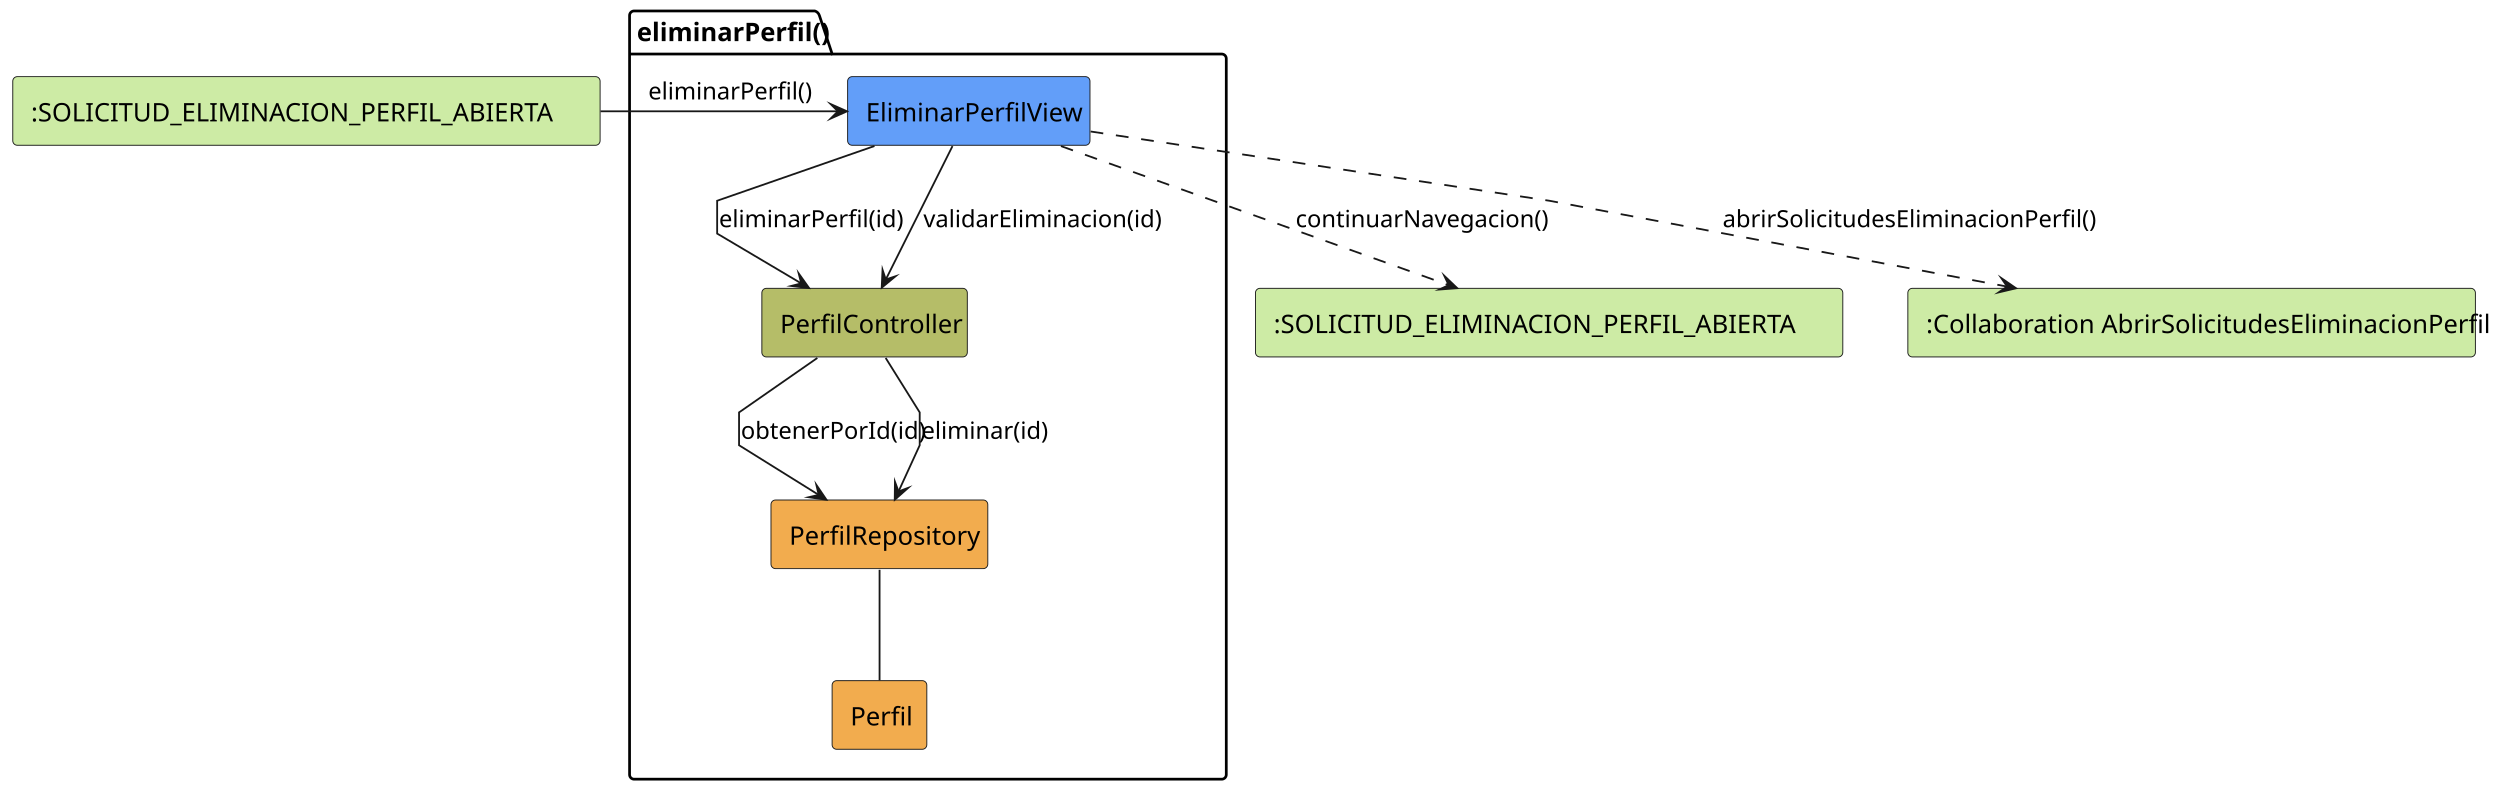
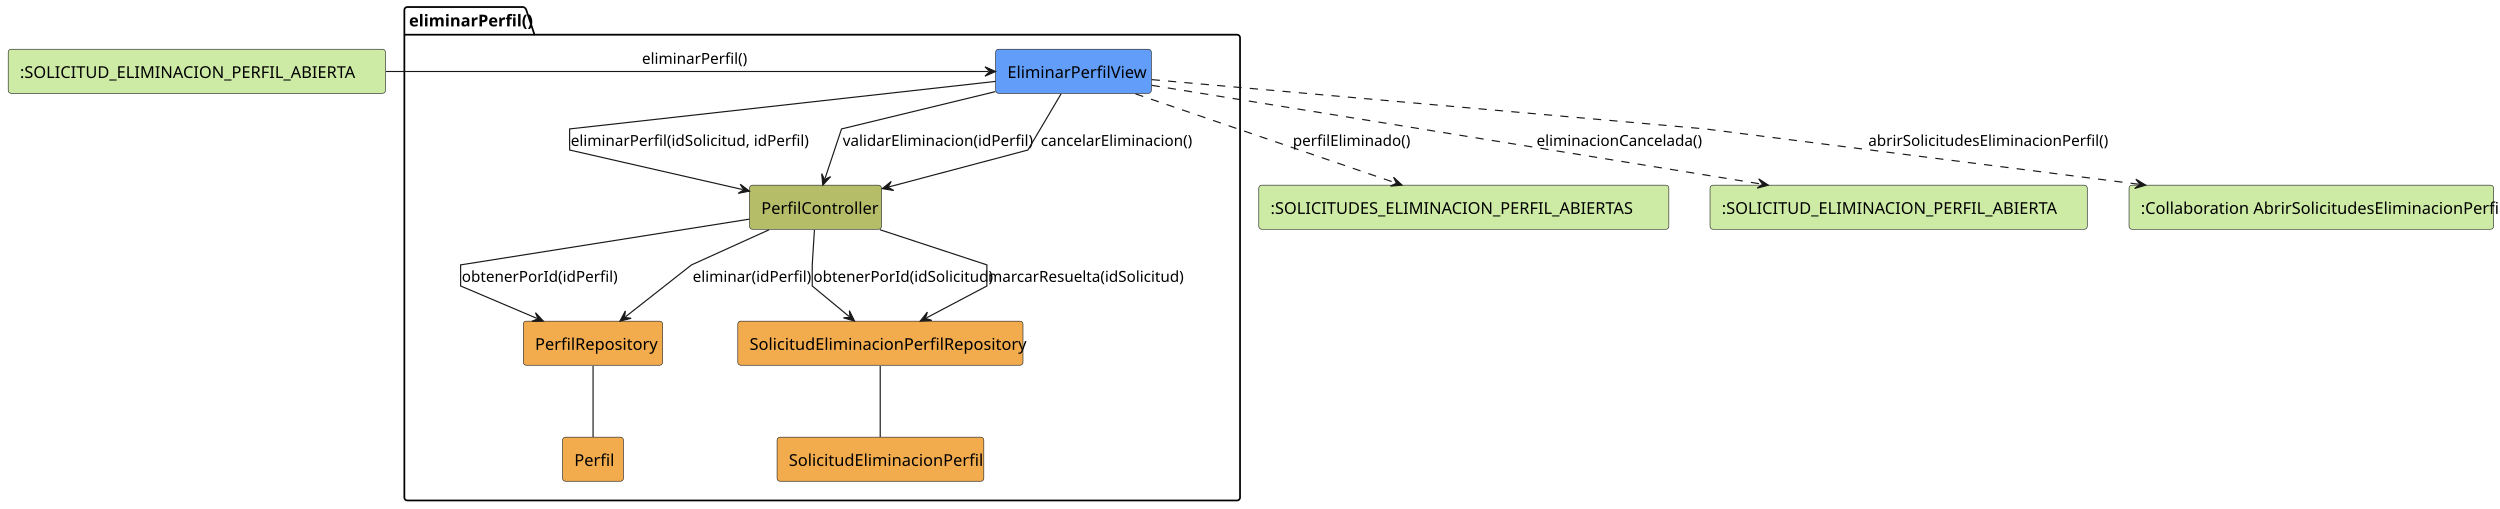
- <svg xmlns="http://www.w3.org/2000/svg" contentStyleType="text/css" data-diagram-type="DESCRIPTION" height="442px" preserveAspectRatio="none" style="width:1370px;height:442px;background:#FFFFFF;" version="1.1" viewBox="0 0 1370 442" width="1370px" zoomAndPan="magnify">
+ <svg xmlns="http://www.w3.org/2000/svg" contentStyleType="text/css" data-diagram-type="DESCRIPTION" height="434px" preserveAspectRatio="none" style="width:2133px;height:434px;background:#FFFFFF;" version="1.1" viewBox="0 0 2133 434" width="2133px" zoomAndPan="magnify">
  <defs />
  <g>
-     <g class="cluster" data-qualified-name="eliminarPerfil" data-source-line="4" id="ent0002">
-       <path d="M347.5,6 L446.527,6 A3.75,3.75 0 0 1 449.027,8.5 L456.027,29.609 L669.5,29.609 A2.5,2.5 0 0 1 672,32.109 L672,424.5 A2.5,2.5 0 0 1 669.5,427 L347.5,427 A2.5,2.5 0 0 1 345,424.5 L345,8.5 A2.5,2.5 0 0 1 347.5,6" fill="none" style="stroke:#000000;stroke-width:1.5;" />
+     <g class="cluster" data-entity="eliminarPerfil" data-source-line="4" data-uid="ent0003" id="cluster_eliminarPerfil">
+       <path d="M347.5,6 L446.527,6 A3.75,3.75 0 0 1 449.027,8.5 L456.027,29.609 L1055.5,29.609 A2.5,2.5 0 0 1 1058,32.109 L1058,424.5 A2.5,2.5 0 0 1 1055.5,427 L347.5,427 A2.5,2.5 0 0 1 345,424.5 L345,8.5 A2.5,2.5 0 0 1 347.5,6" fill="none" style="stroke:#000000;stroke-width:1.5;" />
      <line style="stroke:#000000;stroke-width:1.5;" x1="345" x2="456.027" y1="29.609" y2="29.609" />
-       <text fill="#000000" font-family="sans-serif" font-size="14" font-weight="700" lengthAdjust="spacing" textLength="98.027" x="349" y="22.533">eliminarPerfil()</text>
+       <text fill="#000000" font-family="sans-serif" font-size="14" font-weight="bold" lengthAdjust="spacing" textLength="98.027" x="349" y="22.533">eliminarPerfil()</text>
    </g>
-     <g class="entity" data-qualified-name="eliminarPerfil.EliminarPerfilView" data-source-line="5" id="ent0003">
-       <rect fill="#629EF9" height="37.609" rx="2.5" ry="2.5" style="stroke:#181818;stroke-width:0.5;" width="132.807" x="464.5" y="42" />
-       <text fill="#000000" font-family="sans-serif" font-size="14" lengthAdjust="spacing" textLength="112.807" x="474.5" y="66.533">EliminarPerfilView</text>
+     <g class="entity" data-entity="EliminarPerfilView" data-source-line="5" data-uid="ent0004" id="entity_EliminarPerfilView">
+       <rect fill="#629EF9" height="37.609" rx="2.5" ry="2.5" style="stroke:#181818;stroke-width:0.5;" width="132.807" x="849.5" y="42" />
+       <text fill="#000000" font-family="sans-serif" font-size="14" lengthAdjust="spacing" textLength="112.807" x="859.5" y="66.533">EliminarPerfilView</text>
    </g>
-     <g class="entity" data-qualified-name="eliminarPerfil.PerfilController" data-source-line="6" id="ent0004">
-       <rect fill="#B5BD68" height="37.609" rx="2.5" ry="2.5" style="stroke:#181818;stroke-width:0.5;" width="112.586" x="417.5" y="158" />
-       <text fill="#000000" font-family="sans-serif" font-size="14" lengthAdjust="spacing" textLength="92.586" x="427.5" y="182.533">PerfilController</text>
+     <g class="entity" data-entity="PerfilController" data-source-line="6" data-uid="ent0005" id="entity_PerfilController">
+       <rect fill="#B5BD68" height="37.609" rx="2.5" ry="2.5" style="stroke:#181818;stroke-width:0.5;" width="112.586" x="639.5" y="158" />
+       <text fill="#000000" font-family="sans-serif" font-size="14" lengthAdjust="spacing" textLength="92.586" x="649.5" y="182.533">PerfilController</text>
    </g>
-     <g class="entity" data-qualified-name="eliminarPerfil.PerfilRepository" data-source-line="7" id="ent0005">
-       <rect fill="#F2AC4E" height="37.609" rx="2.5" ry="2.5" style="stroke:#181818;stroke-width:0.5;" width="118.814" x="422.5" y="274" />
-       <text fill="#000000" font-family="sans-serif" font-size="14" lengthAdjust="spacing" textLength="98.814" x="432.5" y="298.533">PerfilRepository</text>
+     <g class="entity" data-entity="PerfilRepository" data-source-line="7" data-uid="ent0006" id="entity_PerfilRepository">
+       <rect fill="#F2AC4E" height="37.609" rx="2.5" ry="2.5" style="stroke:#181818;stroke-width:0.5;" width="118.814" x="446.5" y="274" />
+       <text fill="#000000" font-family="sans-serif" font-size="14" lengthAdjust="spacing" textLength="98.814" x="456.5" y="298.533">PerfilRepository</text>
    </g>
-     <g class="entity" data-qualified-name="eliminarPerfil.Perfil" data-source-line="8" id="ent0006">
-       <rect fill="#F2AC4E" height="37.609" rx="2.5" ry="2.5" style="stroke:#181818;stroke-width:0.5;" width="51.897" x="456" y="373" />
-       <text fill="#000000" font-family="sans-serif" font-size="14" lengthAdjust="spacing" textLength="31.896" x="466" y="397.533">Perfil</text>
+     <g class="entity" data-entity="Perfil" data-source-line="8" data-uid="ent0007" id="entity_Perfil">
+       <rect fill="#F2AC4E" height="37.609" rx="2.5" ry="2.5" style="stroke:#181818;stroke-width:0.5;" width="51.897" x="480" y="373" />
+       <text fill="#000000" font-family="sans-serif" font-size="14" lengthAdjust="spacing" textLength="31.896" x="490" y="397.533">Perfil</text>
    </g>
-     <g class="entity" data-qualified-name="EstadoEntrada" data-source-line="3" id="ent0001">
+     <g class="entity" data-entity="SolicitudEliminacionPerfilRepository" data-source-line="9" data-uid="ent0008" id="entity_SolicitudEliminacionPerfilRepository">
+       <rect fill="#F2AC4E" height="37.609" rx="2.5" ry="2.5" style="stroke:#181818;stroke-width:0.5;" width="243.316" x="629.5" y="274" />
+       <text fill="#000000" font-family="sans-serif" font-size="14" lengthAdjust="spacing" textLength="223.316" x="639.5" y="298.533">SolicitudEliminacionPerfilRepository</text>
+     </g>
+     <g class="entity" data-entity="SolicitudEliminacionPerfil" data-source-line="10" data-uid="ent0009" id="entity_SolicitudEliminacionPerfil">
+       <rect fill="#F2AC4E" height="37.609" rx="2.5" ry="2.5" style="stroke:#181818;stroke-width:0.5;" width="176.399" x="663" y="373" />
+       <text fill="#000000" font-family="sans-serif" font-size="14" lengthAdjust="spacing" textLength="156.399" x="673" y="397.533">SolicitudEliminacionPerfil</text>
+     </g>
+     <g class="entity" data-entity="EstadoEntrada" data-source-line="3" data-uid="ent0002" id="entity_EstadoEntrada">
      <rect fill="#CDEBA5" height="37.609" rx="2.5" ry="2.5" style="stroke:#181818;stroke-width:0.5;" width="321.854" x="7" y="42" />
      <text fill="#000000" font-family="sans-serif" font-size="14" lengthAdjust="spacing" textLength="301.854" x="17" y="66.533">:SOLICITUD_ELIMINACION_PERFIL_ABIERTA</text>
    </g>
-     <g class="entity" data-qualified-name="EstadoSalida" data-source-line="11" id="ent0007">
-       <rect fill="#CDEBA5" height="37.609" rx="2.5" ry="2.5" style="stroke:#181818;stroke-width:0.5;" width="321.854" x="688" y="158" />
-       <text fill="#000000" font-family="sans-serif" font-size="14" lengthAdjust="spacing" textLength="301.854" x="698" y="182.533">:SOLICITUD_ELIMINACION_PERFIL_ABIERTA</text>
+     <g class="entity" data-entity="EstadoSalidaExitosa" data-source-line="13" data-uid="ent0010" id="entity_EstadoSalidaExitosa">
+       <rect fill="#CDEBA5" height="37.609" rx="2.5" ry="2.5" style="stroke:#181818;stroke-width:0.5;" width="349.868" x="1074" y="158" />
+       <text fill="#000000" font-family="sans-serif" font-size="14" lengthAdjust="spacing" textLength="329.868" x="1084" y="182.533">:SOLICITUDES_ELIMINACION_PERFIL_ABIERTAS</text>
    </g>
-     <g class="entity" data-qualified-name="AbrirSolicitudesEliminacionPerfil" data-source-line="12" id="ent0008">
-       <rect fill="#CDEBA5" height="37.609" rx="2.5" ry="2.5" style="stroke:#181818;stroke-width:0.5;" width="311.019" x="1045.5" y="158" />
-       <text fill="#000000" font-family="sans-serif" font-size="14" lengthAdjust="spacing" textLength="291.019" x="1055.5" y="182.533">:Collaboration AbrirSolicitudesEliminacionPerfil</text>
+     <g class="entity" data-entity="EstadoSalidaCancelada" data-source-line="14" data-uid="ent0011" id="entity_EstadoSalidaCancelada">
+       <rect fill="#CDEBA5" height="37.609" rx="2.5" ry="2.5" style="stroke:#181818;stroke-width:0.5;" width="321.854" x="1459" y="158" />
+       <text fill="#000000" font-family="sans-serif" font-size="14" lengthAdjust="spacing" textLength="301.854" x="1469" y="182.533">:SOLICITUD_ELIMINACION_PERFIL_ABIERTA</text>
    </g>
-     <g class="link" data-entity-1="ent0001" data-entity-2="ent0003" data-link-type="dependency" data-source-line="14" id="lnk9">
-       <path d="M329.07,61 C376.63,61 421.09,61 459.16,61" fill="none" id="EstadoEntrada-to-EliminarPerfilView" style="stroke:#181818;stroke-width:1;" />
-       <polygon fill="#181818" points="464.16,61,455.16,57,459.16,61,455.16,65,464.16,61" style="stroke:#181818;stroke-width:1;stroke-linejoin:miter;stroke-miterlimit:10;" />
-       <text fill="#000000" font-family="sans-serif" font-size="13" lengthAdjust="spacing" textLength="83.789" x="355.25" y="54.495">eliminarPerfil()</text>
+     <g class="entity" data-entity="AbrirSolicitudesEliminacionPerfil" data-source-line="15" data-uid="ent0012" id="entity_AbrirSolicitudesEliminacionPerfil">
+       <rect fill="#CDEBA5" height="37.609" rx="2.5" ry="2.5" style="stroke:#181818;stroke-width:0.5;" width="311.019" x="1816.5" y="158" />
+       <text fill="#000000" font-family="sans-serif" font-size="14" lengthAdjust="spacing" textLength="291.019" x="1826.5" y="182.533">:Collaboration AbrirSolicitudesEliminacionPerfil</text>
    </g>
-     <g class="link" data-entity-1="ent0003" data-entity-2="ent0004" data-link-type="dependency" data-source-line="16" id="lnk10">
-       <path d="M479.22,80.01 C440.06,93.63 393,110 393,110 C393,110 393,128 393,128 C393,128 416.138,141.712 439.078,155.302" fill="none" id="EliminarPerfilView-to-PerfilController" style="stroke:#181818;stroke-width:1;" />
-       <polygon fill="#181818" points="443.38,157.85,437.675,149.821,439.078,155.302,433.598,156.704,443.38,157.85" style="stroke:#181818;stroke-width:1;stroke-linejoin:miter;stroke-miterlimit:10;" />
-       <text fill="#000000" font-family="sans-serif" font-size="13" lengthAdjust="spacing" textLength="93.907" x="394" y="124.495">eliminarPerfil(id)</text>
+     <g class="link" data-entity-1="EstadoEntrada" data-entity-2="EliminarPerfilView" data-source-line="17" data-uid="lnk13" id="link_EstadoEntrada_EliminarPerfilView">
+       <path d="M329.38,61 C491.51,61 727.46,61 843.39,61" fill="none" id="EstadoEntrada-to-EliminarPerfilView" style="stroke:#181818;stroke-width:1;" />
+       <polygon fill="#181818" points="849.39,61,840.39,57,844.39,61,840.39,65,849.39,61" style="stroke:#181818;stroke-width:1;" />
+       <text fill="#000000" font-family="sans-serif" font-size="13" lengthAdjust="spacing" textLength="83.789" x="547.75" y="54.495">eliminarPerfil()</text>
    </g>
-     <g class="link" data-entity-1="ent0003" data-entity-2="ent0004" data-link-type="dependency" data-source-line="17" id="lnk11">
-       <path d="M521.97,80.06 C511.36,101.28 496.086,131.828 485.416,153.168" fill="none" id="EliminarPerfilView-to-PerfilController-1" style="stroke:#181818;stroke-width:1;" />
-       <polygon fill="#181818" points="483.18,157.64,490.783,151.379,485.416,153.168,483.627,147.801,483.18,157.64" style="stroke:#181818;stroke-width:1;stroke-linejoin:miter;stroke-miterlimit:10;" />
-       <text fill="#000000" font-family="sans-serif" font-size="13" lengthAdjust="spacing" textLength="123.544" x="506" y="124.495">validarEliminacion(id)</text>
+     <g class="link" data-entity-1="EliminarPerfilView" data-entity-2="PerfilController" data-source-line="19" data-uid="lnk14" id="link_EliminarPerfilView_PerfilController">
+       <path d="M849.28,69.45 C728.51,82.93 486,110 486,110 C486,110 486,128 486,128 C486,128 571.401,147.524 633.601,161.734" fill="none" id="EliminarPerfilView-to-PerfilController" style="stroke:#181818;stroke-width:1;" />
+       <polygon fill="#181818" points="639.45,163.07,631.567,157.166,634.576,161.956,629.785,164.965,639.45,163.07" style="stroke:#181818;stroke-width:1;" />
+       <text fill="#000000" font-family="sans-serif" font-size="13" lengthAdjust="spacing" textLength="190.004" x="487" y="124.495">eliminarPerfil(idSolicitud, idPerfil)</text>
    </g>
-     <g class="link" data-entity-1="ent0004" data-entity-2="ent0005" data-link-type="dependency" data-source-line="18" id="lnk12">
-       <path d="M447.91,196.15 C428.37,209.74 405,226 405,226 C405,226 405,244 405,244 C405,244 426.836,257.616 448.646,271.206" fill="none" id="PerfilController-to-PerfilRepository" style="stroke:#181818;stroke-width:1;" />
-       <polygon fill="#181818" points="452.89,273.85,447.367,265.695,448.646,271.206,443.136,272.485,452.89,273.85" style="stroke:#181818;stroke-width:1;stroke-linejoin:miter;stroke-miterlimit:10;" />
-       <text fill="#000000" font-family="sans-serif" font-size="13" lengthAdjust="spacing" textLength="93.939" x="406" y="240.495">obtenerPorId(id)</text>
+     <g class="link" data-entity-1="EliminarPerfilView" data-entity-2="PerfilController" data-source-line="20" data-uid="lnk15" id="link_EliminarPerfilView_PerfilController">
+       <path d="M849.24,78.18 C791.76,92.12 718,110 718,110 C718,110 710.428,132.728 703.908,152.278" fill="none" id="EliminarPerfilView-to-PerfilController-1" style="stroke:#181818;stroke-width:1;" />
+       <polygon fill="#181818" points="702.01,157.97,708.652,150.698,703.592,153.227,701.063,148.167,702.01,157.97" style="stroke:#181818;stroke-width:1;" />
+       <text fill="#000000" font-family="sans-serif" font-size="13" lengthAdjust="spacing" textLength="153.163" x="719" y="124.495">validarEliminacion(idPerfil)</text>
    </g>
-     <g class="link" data-entity-1="ent0004" data-entity-2="ent0005" data-link-type="dependency" data-source-line="19" id="lnk13">
-       <path d="M485.34,196.15 C493.84,209.74 504,226 504,226 C504,226 504,244 504,244 C504,244 498.634,255.715 492.404,269.305" fill="none" id="PerfilController-to-PerfilRepository-1" style="stroke:#181818;stroke-width:1;" />
-       <polygon fill="#181818" points="490.32,273.85,497.707,267.336,492.404,269.305,490.434,264.002,490.32,273.85" style="stroke:#181818;stroke-width:1;stroke-linejoin:miter;stroke-miterlimit:10;" />
-       <text fill="#000000" font-family="sans-serif" font-size="13" lengthAdjust="spacing" textLength="64.289" x="505" y="240.495">eliminar(id)</text>
+     <g class="link" data-entity-1="EliminarPerfilView" data-entity-2="PerfilController" data-source-line="21" data-uid="lnk16" id="link_EliminarPerfilView_PerfilController">
+       <path d="M905.34,80.03 C893.8,99.58 877,128 877,128 C877,128 811.65,145.333 758.57,159.403" fill="none" id="EliminarPerfilView-to-PerfilController-2" style="stroke:#181818;stroke-width:1;" />
+       <polygon fill="#181818" points="752.77,160.94,762.495,162.5,757.603,159.659,760.445,154.768,752.77,160.94" style="stroke:#181818;stroke-width:1;" />
+       <text fill="#000000" font-family="sans-serif" font-size="13" lengthAdjust="spacing" textLength="124.268" x="888" y="124.495">cancelarEliminacion()</text>
    </g>
-     <g class="link" data-entity-1="ent0005" data-entity-2="ent0006" data-link-type="association" data-source-line="20" id="lnk14">
-       <path d="M482,312.24 C482,329.59 482,355.52 482,372.84" fill="none" id="PerfilRepository-Perfil" style="stroke:#181818;stroke-width:1;" />
+     <g class="link" data-entity-1="PerfilController" data-entity-2="SolicitudEliminacionPerfilRepository" data-source-line="22" data-uid="lnk17" id="link_PerfilController_SolicitudEliminacionPerfilRepository">
+       <path d="M694.87,196.15 C694.02,209.74 693,226 693,226 C693,226 693,244 693,244 C693,244 708.028,256.434 724.448,270.024" fill="none" id="PerfilController-to-SolicitudEliminacionPerfilRepository" style="stroke:#181818;stroke-width:1;" />
+       <polygon fill="#181818" points="729.07,273.85,724.687,265.03,725.218,270.662,719.586,271.193,729.07,273.85" style="stroke:#181818;stroke-width:1;" />
+       <text fill="#000000" font-family="sans-serif" font-size="13" lengthAdjust="spacing" textLength="143.076" x="694" y="240.495">obtenerPorId(idSolicitud)</text>
    </g>
-     <g class="link" data-entity-1="ent0003" data-entity-2="ent0007" data-link-type="dependency" data-source-line="21" id="lnk15">
-       <path d="M581.39,80.06 C640.85,101.38 734.413,134.923 793.883,156.243" fill="none" id="EliminarPerfilView-to-EstadoSalida" style="stroke:#181818;stroke-width:1;stroke-dasharray:7,7;" />
-       <polygon fill="#181818" points="798.59,157.93,791.468,151.127,793.883,156.243,788.768,158.658,798.59,157.93" style="stroke:#181818;stroke-width:1;stroke-linejoin:miter;stroke-miterlimit:10;" />
-       <text fill="#000000" font-family="sans-serif" font-size="13" lengthAdjust="spacing" textLength="130.793" x="710" y="124.495">continuarNavegacion()</text>
+     <g class="link" data-entity-1="PerfilController" data-entity-2="SolicitudEliminacionPerfilRepository" data-source-line="25" data-uid="lnk20" id="link_PerfilController_SolicitudEliminacionPerfilRepository">
+       <path d="M750.78,196.01 C792.21,209.63 842,226 842,226 C842,226 842,244 842,244 C842,244 816.277,257.572 790.447,271.192" fill="none" id="PerfilController-to-SolicitudEliminacionPerfilRepository-1" style="stroke:#181818;stroke-width:1;" />
+       <polygon fill="#181818" points="785.14,273.99,794.967,273.33,789.563,271.658,791.235,266.254,785.14,273.99" style="stroke:#181818;stroke-width:1;" />
+       <text fill="#000000" font-family="sans-serif" font-size="13" lengthAdjust="spacing" textLength="159.669" x="843" y="240.495">marcarResuelta(idSolicitud)</text>
    </g>
-     <g class="link" data-entity-1="ent0003" data-entity-2="ent0008" data-link-type="dependency" data-source-line="22" id="lnk16">
-       <path d="M597.66,72.06 C690.91,86.14 849,110 849,110 C849,110 995.676,137.498 1099.896,157.048" fill="none" id="EliminarPerfilView-to-AbrirSolicitudesEliminacionPerfil" style="stroke:#181818;stroke-width:1;stroke-dasharray:7,7;" />
-       <polygon fill="#181818" points="1104.81,157.97,1096.702,152.379,1099.896,157.048,1095.227,160.242,1104.81,157.97" style="stroke:#181818;stroke-width:1;stroke-linejoin:miter;stroke-miterlimit:10;" />
-       <text fill="#000000" font-family="sans-serif" font-size="13" lengthAdjust="spacing" textLength="193.623" x="944" y="124.495">abrirSolicitudesEliminacionPerfil()</text>
+     <g class="link" data-entity-1="PerfilController" data-entity-2="PerfilRepository" data-source-line="23" data-uid="lnk18" id="link_PerfilController_PerfilRepository">
+       <path d="M639.36,186.97 C551.66,200.87 393,226 393,226 C393,226 393,244 393,244 C393,244 426.018,258.024 458.078,271.644" fill="none" id="PerfilController-to-PerfilRepository" style="stroke:#181818;stroke-width:1;" />
+       <polygon fill="#181818" points="463.6,273.99,456.88,266.789,458.998,272.035,453.752,274.152,463.6,273.99" style="stroke:#181818;stroke-width:1;" />
+       <text fill="#000000" font-family="sans-serif" font-size="13" lengthAdjust="spacing" textLength="123.557" x="394" y="240.495">obtenerPorId(idPerfil)</text>
+     </g>
+     <g class="link" data-entity-1="PerfilController" data-entity-2="PerfilRepository" data-source-line="24" data-uid="lnk19" id="link_PerfilController_PerfilRepository">
+       <path d="M656.23,196.01 C626.15,209.63 590,226 590,226 C590,226 558.537,250.712 533.667,270.262" fill="none" id="PerfilController-to-PerfilRepository-1" style="stroke:#181818;stroke-width:1;" />
+       <polygon fill="#181818" points="528.95,273.97,538.498,271.553,532.881,270.88,533.554,265.263,528.95,273.97" style="stroke:#181818;stroke-width:1;" />
+       <text fill="#000000" font-family="sans-serif" font-size="13" lengthAdjust="spacing" textLength="93.907" x="591" y="240.495">eliminar(idPerfil)</text>
+     </g>
+     <g class="link" data-entity-1="PerfilRepository" data-entity-2="Perfil" data-source-line="26" data-uid="lnk21" id="link_PerfilRepository_Perfil">
+       <path d="M506,312.24 C506,329.59 506,355.52 506,372.84" fill="none" id="PerfilRepository-Perfil" style="stroke:#181818;stroke-width:1;" />
+     </g>
+     <g class="link" data-entity-1="SolicitudEliminacionPerfilRepository" data-entity-2="SolicitudEliminacionPerfil" data-source-line="27" data-uid="lnk22" id="link_SolicitudEliminacionPerfilRepository_SolicitudEliminacionPerfil">
+       <path d="M751,312.24 C751,329.59 751,355.52 751,372.84" fill="none" id="SolicitudEliminacionPerfilRepository-SolicitudEliminacionPerfil" style="stroke:#181818;stroke-width:1;" />
+     </g>
+     <g class="link" data-entity-1="EliminarPerfilView" data-entity-2="EstadoSalidaExitosa" data-source-line="28" data-uid="lnk23" id="link_EliminarPerfilView_EstadoSalidaExitosa">
+       <path d="M968.76,80.06 C1031.03,101.38 1128.253,134.667 1190.533,155.987" fill="none" id="EliminarPerfilView-to-EstadoSalidaExitosa" style="stroke:#181818;stroke-width:1;stroke-dasharray:7,7;" />
+       <polygon fill="#181818" points="1196.21,157.93,1188.991,151.231,1191.479,156.311,1186.4,158.799,1196.21,157.93" style="stroke:#181818;stroke-width:1;" />
+       <text fill="#000000" font-family="sans-serif" font-size="13" lengthAdjust="spacing" textLength="93.92" x="1103" y="124.495">perfilEliminado()</text>
+     </g>
+     <g class="link" data-entity-1="EliminarPerfilView" data-entity-2="EstadoSalidaCancelada" data-source-line="29" data-uid="lnk24" id="link_EliminarPerfilView_EstadoSalidaCancelada">
+       <path d="M982.55,72.78 C1103.54,92.37 1354.787,133.051 1502.837,157.031" fill="none" id="EliminarPerfilView-to-EstadoSalidaCancelada" style="stroke:#181818;stroke-width:1;stroke-dasharray:7,7;" />
+       <polygon fill="#181818" points="1508.76,157.99,1500.515,152.602,1503.824,157.191,1499.236,160.5,1508.76,157.99" style="stroke:#181818;stroke-width:1;" />
+       <text fill="#000000" font-family="sans-serif" font-size="13" lengthAdjust="spacing" textLength="135.846" x="1311" y="124.495">eliminacionCancelada()</text>
+     </g>
+     <g class="link" data-entity-1="EliminarPerfilView" data-entity-2="AbrirSolicitudesEliminacionPerfil" data-source-line="30" data-uid="lnk25" id="link_EliminarPerfilView_AbrirSolicitudesEliminacionPerfil">
+       <path d="M982.63,67.93 C1126.84,80.78 1455,110 1455,110 C1455,110 1671.698,137.66 1824.778,157.21" fill="none" id="EliminarPerfilView-to-AbrirSolicitudesEliminacionPerfil" style="stroke:#181818;stroke-width:1;stroke-dasharray:7,7;" />
+       <polygon fill="#181818" points="1830.73,157.97,1822.309,152.862,1825.77,157.337,1821.296,160.798,1830.73,157.97" style="stroke:#181818;stroke-width:1;" />
+       <text fill="#000000" font-family="sans-serif" font-size="13" lengthAdjust="spacing" textLength="193.623" x="1594" y="124.495">abrirSolicitudesEliminacionPerfil()</text>
    </g>
  </g>
</svg>
